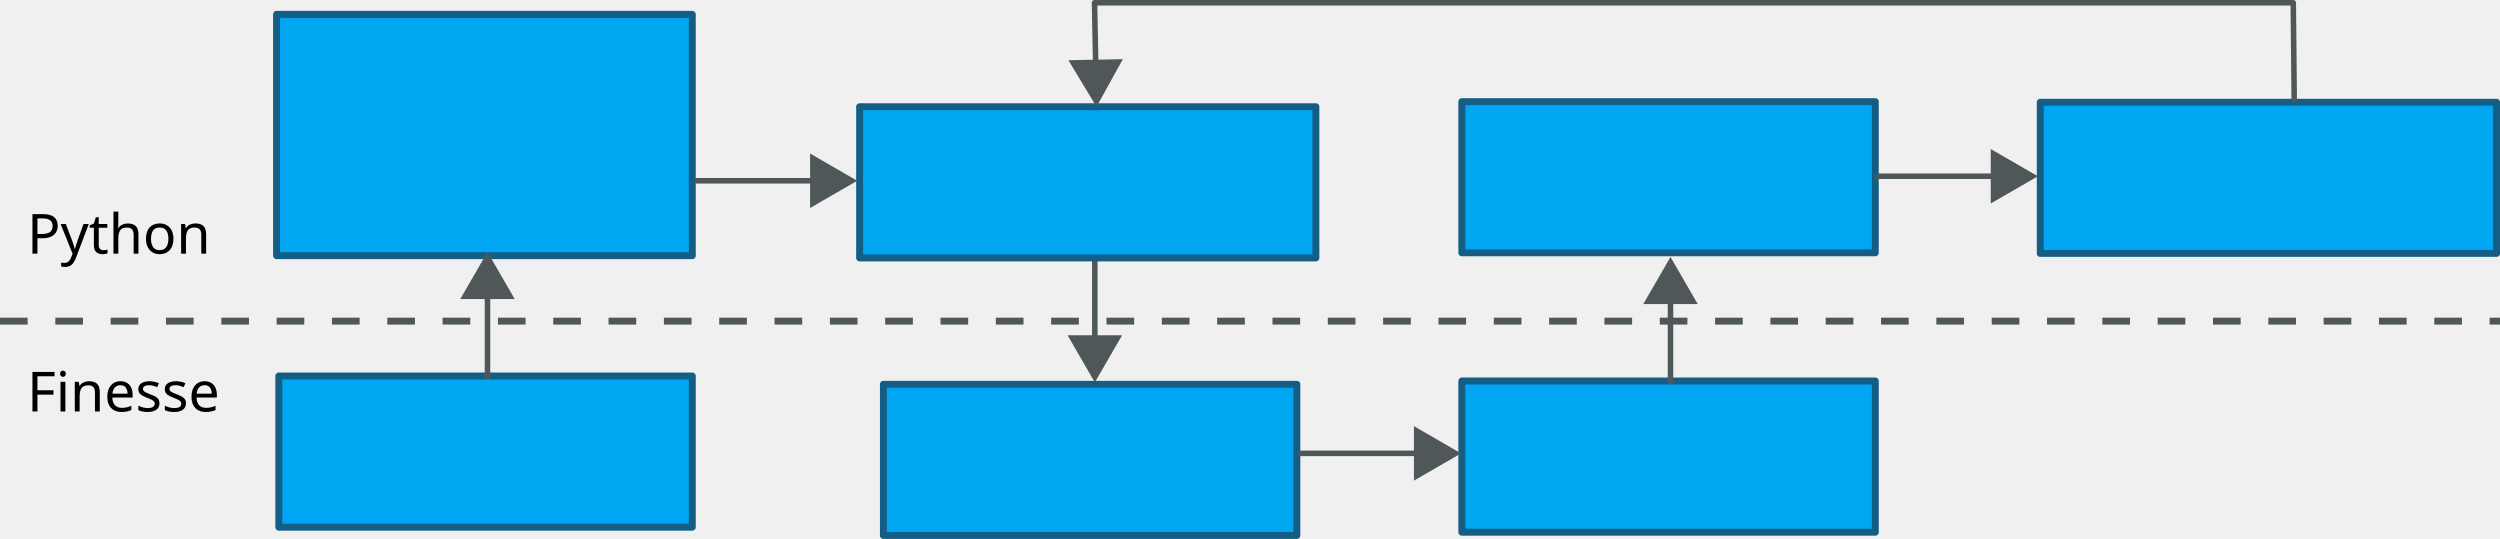
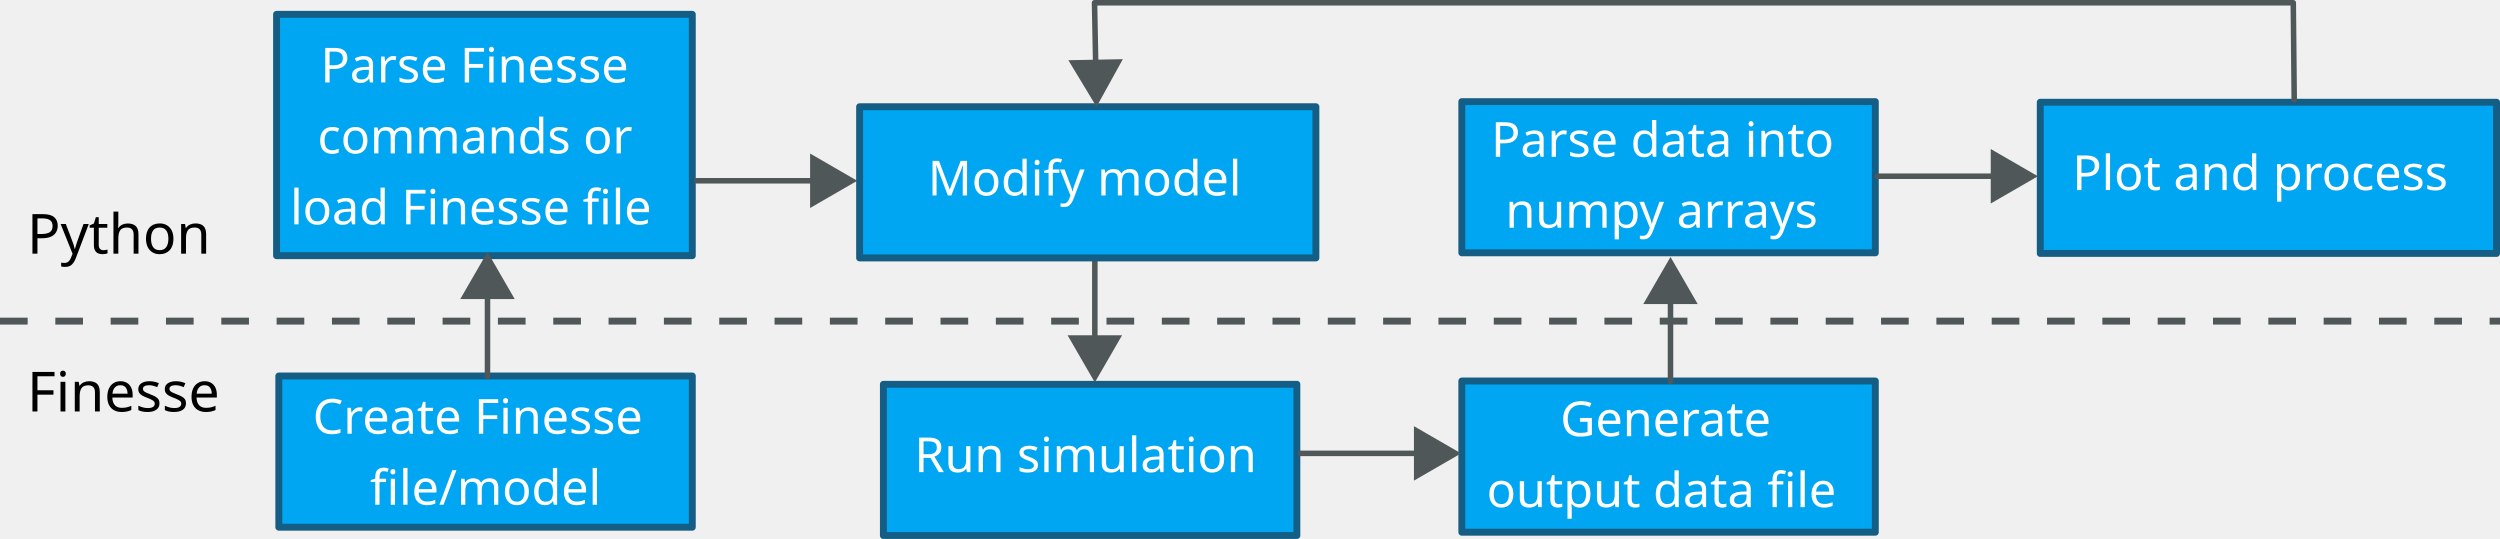
<svg xmlns="http://www.w3.org/2000/svg" width="510.116mm" height="109.973mm" viewBox="0 0 1807.499 389.668" id="svg2" version="1.1">
  <defs id="defs4">
    <marker orient="auto" refY="0" refX="0" id="marker6585" style="overflow:visible">
      <path id="path6587" d="m 5.77,0 -8.65,5 0,-10 8.65,5 z" style="fill:#505759;fill-opacity:1;fill-rule:evenodd;stroke:#505759;stroke-width:1pt;stroke-opacity:1" transform="scale(0.8,0.8)" />
    </marker>
    <marker style="overflow:visible" id="marker6460" refX="0" refY="0" orient="auto">
      <path transform="scale(0.8,0.8)" style="fill:#505759;fill-opacity:1;fill-rule:evenodd;stroke:#505759;stroke-width:1pt;stroke-opacity:1" d="m 5.77,0 -8.65,5 0,-10 8.65,5 z" id="path6462" />
    </marker>
    <marker style="overflow:visible" id="marker5632" refX="0" refY="0" orient="auto">
      <path transform="scale(0.8,0.8)" style="fill:#505759;fill-opacity:1;fill-rule:evenodd;stroke:#505759;stroke-width:1pt;stroke-opacity:1" d="m 5.77,0 -8.65,5 0,-10 8.65,5 z" id="path5634" />
    </marker>
    <marker style="overflow:visible" id="marker5506" refX="0" refY="0" orient="auto">
      <path transform="scale(0.8,0.8)" style="fill:#505759;fill-opacity:1;fill-rule:evenodd;stroke:#505759;stroke-width:1pt;stroke-opacity:1" d="m 5.77,0 -8.65,5 0,-10 8.65,5 z" id="path5508" />
    </marker>
    <marker orient="auto" refY="0" refX="0" id="marker5448" style="overflow:visible">
      <path id="path5450" d="m 5.77,0 -8.65,5 0,-10 8.65,5 z" style="fill:#505759;fill-opacity:1;fill-rule:evenodd;stroke:#505759;stroke-width:1pt;stroke-opacity:1" transform="scale(0.8,0.8)" />
    </marker>
    <marker style="overflow:visible" id="marker5012" refX="0" refY="0" orient="auto">
      <path transform="scale(0.8,0.8)" style="fill:#505759;fill-opacity:1;fill-rule:evenodd;stroke:#505759;stroke-width:1pt;stroke-opacity:1" d="m 5.77,0 -8.65,5 0,-10 8.65,5 z" id="path5014" />
    </marker>
    <marker orient="auto" refY="0" refX="0" id="TriangleOutL" style="overflow:visible">
      <path id="path4362" d="m 5.77,0 -8.65,5 0,-10 8.65,5 z" style="fill:#505759;fill-opacity:1;fill-rule:evenodd;stroke:#505759;stroke-width:1pt;stroke-opacity:1" transform="scale(0.8,0.8)" />
    </marker>
    <marker orient="auto" refY="0" refX="0" id="Arrow2Lend" style="overflow:visible">
      <path id="path4241" style="fill:#505759;fill-opacity:1;fill-rule:evenodd;stroke:#505759;stroke-width:0.625;stroke-linejoin:round;stroke-opacity:1" d="M 8.719,4.034 -2.207,0.016 8.719,-4.002 c -1.745,2.372 -1.735,5.617 -6e-7,8.035 z" transform="matrix(-1.1,0,0,-1.1,-1.1,0)" />
    </marker>
    <marker orient="auto" refY="0" refX="0" id="Arrow1Lend" style="overflow:visible">
      <path id="path4223" d="M 0,0 5,-5 -12.5,0 5,5 0,0 Z" style="fill:#505759;fill-opacity:1;fill-rule:evenodd;stroke:#505759;stroke-width:1pt;stroke-opacity:1" transform="matrix(-0.8,0,0,-0.8,-10,0)" />
    </marker>
  </defs>
  <g id="layer1" transform="translate(-2.303783,-78.37088)">
    <rect style="fill:#00a6f2;fill-opacity:1;stroke:#145d85;stroke-width:5;stroke-linejoin:round;stroke-miterlimit:4;stroke-dasharray:none;stroke-dashoffset:0;stroke-opacity:1" id="rect4140" width="300.571" height="174.484" x="202.257" y="-263.234" transform="scale(1,-1)" />
    <flowRoot xml:space="preserve" id="flowRoot4142" style="font-style:normal;font-variant:normal;font-weight:normal;font-stretch:normal;font-size:40px;line-height:125%;font-family:Charter;-inkscape-font-specification:Charter;letter-spacing:0px;word-spacing:0px;fill:#000000;fill-opacity:1;stroke:none;stroke-width:1px;stroke-linecap:butt;stroke-linejoin:miter;stroke-opacity:1">
      <flowRegion id="flowRegion4144">
        <rect id="rect4146" width="157.809" height="69.113" x="171.632" y="199.962" style="font-style:normal;font-variant:normal;font-weight:normal;font-stretch:normal;font-family:Charter;-inkscape-font-specification:Charter" />
      </flowRegion>
      <flowPara id="flowPara4148" />
    </flowRoot>
    <flowRoot xml:space="preserve" id="flowRoot4150" style="font-style:normal;font-variant:normal;font-weight:normal;font-stretch:normal;font-size:40px;line-height:125%;font-family:Charter;-inkscape-font-specification:Charter;letter-spacing:0px;word-spacing:0px;fill:#000000;fill-opacity:1;stroke:none;stroke-width:1px;stroke-linecap:butt;stroke-linejoin:miter;stroke-opacity:1" transform="translate(-92.15133,2.303783)">
      <flowRegion id="flowRegion4152">
        <rect id="rect4154" width="292.58" height="192.366" x="97.911" y="134.305" style="font-style:normal;font-variant:normal;font-weight:normal;font-stretch:normal;font-family:Charter;-inkscape-font-specification:Charter" />
      </flowRegion>
      <flowPara id="flowPara4156" />
    </flowRoot>
    <text xml:space="preserve" style="font-style:normal;font-weight:normal;font-size:40px;line-height:125%;font-family:sans-serif;letter-spacing:0px;word-spacing:0px;fill:#000000;fill-opacity:1;stroke:none;stroke-width:1px;stroke-linecap:butt;stroke-linejoin:miter;stroke-opacity:1" x="21.886" y="261.747" id="text4158">
      <tspan id="tspan4160" x="21.886" y="261.747" style="font-style:normal;font-variant:normal;font-weight:normal;font-stretch:normal;font-family:charter;-inkscape-font-specification:charter">Python</tspan>
    </text>
    <path style="fill:none;fill-rule:evenodd;stroke:#505759;stroke-width:5;stroke-linecap:butt;stroke-linejoin:miter;stroke-miterlimit:4;stroke-dasharray:20, 20;stroke-dashoffset:0;stroke-opacity:1" d="m 2.304,310.544 1809.412,0" id="path4162" />
    <text id="text4210" y="375.835" x="21.886" style="font-style:normal;font-weight:normal;font-size:40px;line-height:125%;font-family:sans-serif;letter-spacing:0px;word-spacing:0px;fill:#000000;fill-opacity:1;stroke:none;stroke-width:1px;stroke-linecap:butt;stroke-linejoin:miter;stroke-opacity:1" xml:space="preserve">
      <tspan style="font-style:normal;font-variant:normal;font-weight:normal;font-stretch:normal;font-family:charter;-inkscape-font-specification:charter" y="375.835" x="21.886" id="tspan4212">Finesse</tspan>
      <tspan style="font-style:normal;font-variant:normal;font-weight:normal;font-stretch:normal;font-family:charter;-inkscape-font-specification:charter" y="425.835" x="21.886" id="tspan7807" />
    </text>
    <path style="fill:none;fill-rule:evenodd;stroke:#505759;stroke-width:4;stroke-linecap:round;stroke-linejoin:round;stroke-miterlimit:4;stroke-dasharray:none;stroke-opacity:1;marker-end:url(#TriangleOutL)" d="m 506.047,209.064 93.303,0" id="path4214" />
    <flowRoot xml:space="preserve" id="flowRoot4954" style="font-style:normal;font-weight:normal;font-size:40px;line-height:125%;font-family:sans-serif;letter-spacing:0px;word-spacing:0px;fill:#000000;fill-opacity:1;stroke:none;stroke-width:1px;stroke-linecap:butt;stroke-linejoin:miter;stroke-opacity:1">
      <flowRegion id="flowRegion4956">
        <rect id="rect4958" width="89.596" height="89.596" x="211.773" y="162.917" />
      </flowRegion>
      <flowPara id="flowPara4960" />
    </flowRoot>
-     <flowRoot xml:space="preserve" id="flowRoot4962" style="font-style:normal;font-weight:normal;font-size:40px;line-height:125%;font-family:sans-serif;text-align:center;letter-spacing:0px;word-spacing:0px;text-anchor:middle;fill:#ffffff;fill-opacity:1;stroke:none;stroke-width:1px;stroke-linecap:butt;stroke-linejoin:miter;stroke-opacity:1" transform="translate(5.709793,2.323089)">
-       <flowRegion id="flowRegion4964">
-         <rect id="rect4966" width="311.143" height="164.531" x="190.595" y="105.901" style="text-align:center;text-anchor:middle;fill:#ffffff" />
-       </flowRegion>
-       <flowPara id="flowPara4968" style="font-size:35px">Parse Finesse commands or load Finesse file</flowPara>
-     </flowRoot>
+     <text xml:space="preserve" style="font-style:normal;font-weight:normal;font-size:40px;line-height:125%;font-family:sans-serif;text-align:start;letter-spacing:0px;word-spacing:0px;text-anchor:start;fill:#ffffff;fill-opacity:1;stroke:none;stroke-width:1px;stroke-linecap:butt;stroke-linejoin:miter;stroke-opacity:1" x="74.004" y="137.989" id="text8585">
+       <tspan x="234.059" y="137.989" id="tspan8575">
+         <tspan x="234.059" y="137.989" style="font-size:35px;text-align:start;text-anchor:start" id="tspan8573">Parse Finesse </tspan>
+       </tspan>
+       <tspan x="231.872" y="189.288" id="tspan8579">
+         <tspan x="231.872" y="189.288" style="font-size:35px;text-align:start;text-anchor:start" id="tspan8577">commands or </tspan>
+       </tspan>
+       <tspan x="212.116" y="240.587" id="tspan8583">
+         <tspan x="212.116" y="240.587" style="font-size:35px;text-align:start;text-anchor:start" id="tspan8581">load Finesse file</tspan>
+       </tspan>
+     </text>
    <rect transform="scale(1,-1)" y="-459.539" x="203.886" height="109.323" width="298.942" id="rect4994" style="fill:#00a6f2;fill-opacity:1;stroke:#145d85;stroke-width:5;stroke-linejoin:round;stroke-miterlimit:4;stroke-dasharray:none;stroke-dashoffset:0;stroke-opacity:1" />
-     <flowRoot transform="translate(15.62902,256.3052)" style="font-style:normal;font-weight:normal;font-size:40px;line-height:125%;font-family:sans-serif;text-align:center;letter-spacing:0px;word-spacing:0px;text-anchor:middle;fill:#ffffff;fill-opacity:1;stroke:none;stroke-width:1px;stroke-linecap:butt;stroke-linejoin:miter;stroke-opacity:1" id="flowRoot4996" xml:space="preserve">
-       <flowRegion id="flowRegion4998">
-         <rect style="text-align:center;text-anchor:middle;fill:#ffffff" y="105.901" x="190.595" height="182.45" width="289.966" id="rect5000" />
-       </flowRegion>
-       <flowPara id="flowPara5002" style="font-size:35px">Create Finesse file/model</flowPara>
-     </flowRoot>
+     <text xml:space="preserve" style="font-style:normal;font-weight:normal;font-size:40px;line-height:125%;font-family:sans-serif;text-align:start;letter-spacing:0px;word-spacing:0px;text-anchor:start;fill:#ffffff;fill-opacity:1;stroke:none;stroke-width:1px;stroke-linecap:butt;stroke-linejoin:miter;stroke-opacity:1" x="100.989" y="391.971" id="text8559">
+       <tspan x="228.419" y="391.971" id="tspan8553">
+         <tspan x="228.419" y="391.971" style="font-size:35px;text-align:start;text-anchor:start" id="tspan8551">Create Finesse </tspan>
+       </tspan>
+       <tspan x="269.811" y="443.27" id="tspan8557">
+         <tspan x="269.811" y="443.27" style="font-size:35px;text-align:start;text-anchor:start" id="tspan8555">file/model</tspan>
+       </tspan>
+     </text>
    <path id="path5010" d="m 354.755,350.559 0,-67.303" style="fill:none;fill-rule:evenodd;stroke:#505759;stroke-width:4;stroke-linecap:round;stroke-linejoin:round;stroke-miterlimit:4;stroke-dasharray:none;stroke-opacity:1;marker-end:url(#marker5012)" />
    <rect style="fill:#00a6f2;fill-opacity:1;stroke:#145d85;stroke-width:5;stroke-linejoin:round;stroke-miterlimit:4;stroke-dasharray:none;stroke-dashoffset:0;stroke-opacity:1" id="rect5436" width="298.942" height="109.323" x="640.996" y="-465.539" transform="scale(1,-1)" />
-     <flowRoot xml:space="preserve" id="flowRoot5438" style="font-style:normal;font-weight:normal;font-size:40px;line-height:125%;font-family:sans-serif;text-align:center;letter-spacing:0px;word-spacing:0px;text-anchor:middle;fill:#ffffff;fill-opacity:1;stroke:none;stroke-width:1px;stroke-linecap:butt;stroke-linejoin:miter;stroke-opacity:1" transform="translate(452.7391,280.3052)">
-       <flowRegion id="flowRegion5440">
-         <rect id="rect5442" width="289.966" height="182.45" x="190.595" y="105.901" style="text-align:center;text-anchor:middle;fill:#ffffff" />
-       </flowRegion>
-       <flowPara style="font-size:35px" id="flowPara5444">Run simulation</flowPara>
-     </flowRoot>
+     <text xml:space="preserve" style="font-style:normal;font-weight:normal;font-size:40px;line-height:125%;font-family:sans-serif;text-align:start;letter-spacing:0px;word-spacing:0px;text-anchor:start;fill:#ffffff;fill-opacity:1;stroke:none;stroke-width:1px;stroke-linecap:butt;stroke-linejoin:miter;stroke-opacity:1" x="536.236" y="419.721" id="text8565">
+       <tspan x="663.478" y="419.721" id="tspan8563">
+         <tspan x="663.478" y="419.721" style="font-size:35px;text-align:start;text-anchor:start" id="tspan8561">Run simulation</tspan>
+       </tspan>
+     </text>
    <path style="fill:none;fill-rule:evenodd;stroke:#505759;stroke-width:4;stroke-linecap:round;stroke-linejoin:round;stroke-miterlimit:4;stroke-dasharray:none;stroke-opacity:1;marker-end:url(#marker5448)" d="m 793.865,264.824 0,67.303" id="path5446" />
    <rect transform="scale(1,-1)" y="-463.168" x="1059.203" height="109.323" width="298.942" id="rect5494" style="fill:#00a6f2;fill-opacity:1;stroke:#145d85;stroke-width:5;stroke-linejoin:round;stroke-miterlimit:4;stroke-dasharray:none;stroke-dashoffset:0;stroke-opacity:1" />
-     <flowRoot transform="translate(870.9457,259.9342)" style="font-style:normal;font-weight:normal;font-size:40px;line-height:125%;font-family:sans-serif;text-align:center;letter-spacing:0px;word-spacing:0px;text-anchor:middle;fill:#ffffff;fill-opacity:1;stroke:none;stroke-width:1px;stroke-linecap:butt;stroke-linejoin:miter;stroke-opacity:1" id="flowRoot5496" xml:space="preserve">
-       <flowRegion id="flowRegion5498">
-         <rect style="text-align:center;text-anchor:middle;fill:#ffffff" y="105.901" x="190.595" height="182.45" width="289.966" id="rect5500" />
-       </flowRegion>
-       <flowPara id="flowPara5502" style="font-size:35px">Generate output data file</flowPara>
-     </flowRoot>
+     <text xml:space="preserve" style="font-style:normal;font-weight:normal;font-size:40px;line-height:125%;font-family:sans-serif;text-align:start;letter-spacing:0px;word-spacing:0px;text-anchor:start;opacity:1;fill:#ffffff;fill-opacity:1;stroke:none;stroke-width:1px;stroke-linecap:butt;stroke-linejoin:miter;stroke-opacity:1" x="996.347" y="393.725" id="text8533">
+       <tspan x="1130.357" y="393.725" id="tspan8527">
+         <tspan x="1130.357" y="393.725" style="font-size:35px;text-align:start;text-anchor:start" id="tspan8525">Generate </tspan>
+       </tspan>
+       <tspan x="1077.173" y="445.024" id="tspan8531">
+         <tspan x="1077.173" y="445.024" style="font-size:35px;text-align:start;text-anchor:start" id="tspan8529">output data file</tspan>
+       </tspan>
+     </text>
    <path id="path5504" d="m 1210.072,354.188 0,-67.303" style="fill:none;fill-rule:evenodd;stroke:#505759;stroke-width:4;stroke-linecap:round;stroke-linejoin:round;stroke-miterlimit:4;stroke-dasharray:none;stroke-opacity:1;marker-end:url(#marker5506)" />
    <path id="path5630" d="m 942.625,406.175 93.303,0" style="fill:none;fill-rule:evenodd;stroke:#505759;stroke-width:4;stroke-linecap:round;stroke-linejoin:round;stroke-miterlimit:4;stroke-dasharray:none;stroke-opacity:1;marker-end:url(#marker5632)" />
    <rect transform="scale(1,-1)" y="-264.863" x="623.803" height="109.323" width="329.893" id="rect6110" style="fill:#00a6f2;fill-opacity:1;stroke:#145d85;stroke-width:5;stroke-linejoin:round;stroke-miterlimit:4;stroke-dasharray:none;stroke-dashoffset:0;stroke-opacity:1" />
-     <flowRoot transform="translate(447.5454,59.62902)" style="font-style:normal;font-weight:normal;font-size:40px;line-height:125%;font-family:sans-serif;text-align:center;letter-spacing:0px;word-spacing:0px;text-anchor:middle;fill:#ffffff;fill-opacity:1;stroke:none;stroke-width:1px;stroke-linecap:butt;stroke-linejoin:miter;stroke-opacity:1" id="flowRoot6112" xml:space="preserve">
-       <flowRegion id="flowRegion6114">
-         <rect style="text-align:center;text-anchor:middle;fill:#ffffff" y="105.901" x="190.595" height="94.483" width="294.853" id="rect6116" />
-       </flowRegion>
-       <flowPara style="font-size:35px" id="flowPara6118">Modify model, setup simulation</flowPara>
-     </flowRoot>
+     <text xml:space="preserve" style="font-style:normal;font-weight:normal;font-size:40px;line-height:125%;font-family:sans-serif;text-align:start;letter-spacing:0px;word-spacing:0px;text-anchor:start;fill:#ffffff;fill-opacity:1;stroke:none;stroke-width:1px;stroke-linecap:butt;stroke-linejoin:miter;stroke-opacity:1" x="556.796" y="219.67" id="text8571">
+       <tspan x="673.135" y="219.67" id="tspan8569">
+         <tspan x="673.135" y="219.67" style="font-size:35px;text-align:start;text-anchor:start" id="tspan8567">Modify model </tspan>
+       </tspan>
+     </text>
    <rect style="fill:#00a6f2;fill-opacity:1;stroke:#145d85;stroke-width:5;stroke-linejoin:round;stroke-miterlimit:4;stroke-dasharray:none;stroke-dashoffset:0;stroke-opacity:1" id="rect6438" width="298.942" height="109.323" x="1059.203" y="-261.169" transform="scale(1,-1)" />
-     <flowRoot xml:space="preserve" id="flowRoot6440" style="font-style:normal;font-weight:normal;font-size:40px;line-height:125%;font-family:sans-serif;text-align:center;letter-spacing:0px;word-spacing:0px;text-anchor:middle;fill:#ffffff;fill-opacity:1;stroke:none;stroke-width:1px;stroke-linecap:butt;stroke-linejoin:miter;stroke-opacity:1" transform="translate(870.9457,57.93567)">
-       <flowRegion id="flowRegion6442">
-         <rect id="rect6444" width="289.966" height="182.45" x="190.595" y="105.901" style="text-align:center;text-anchor:middle;fill:#ffffff" />
-       </flowRegion>
-       <flowPara style="font-size:35px" id="flowPara6446">Parse data into numpy arrays</flowPara>
-     </flowRoot>
+     <text xml:space="preserve" style="font-style:normal;font-weight:normal;font-size:40px;line-height:125%;font-family:sans-serif;text-align:start;letter-spacing:0px;word-spacing:0px;text-anchor:start;fill:#ffffff;fill-opacity:1;stroke:none;stroke-width:1px;stroke-linecap:butt;stroke-linejoin:miter;stroke-opacity:1" x="950.341" y="191.727" id="text8549">
+       <tspan x="1080.386" y="191.727" id="tspan8543">
+         <tspan x="1080.386" y="191.727" style="font-size:35px;text-align:start;text-anchor:start" id="tspan8541">Parse data into </tspan>
+       </tspan>
+       <tspan x="1090.743" y="243.026" id="tspan8547">
+         <tspan x="1090.743" y="243.026" style="font-size:35px;text-align:start;text-anchor:start" id="tspan8545">numpy arrays</tspan>
+       </tspan>
+     </text>
    <path id="path6448" d="m 1359.654,205.805 93.303,0" style="fill:none;fill-rule:evenodd;stroke:#505759;stroke-width:4;stroke-linecap:round;stroke-linejoin:round;stroke-miterlimit:4;stroke-dasharray:none;stroke-opacity:1;marker-end:url(#marker6460)" />
    <rect style="fill:#00a6f2;fill-opacity:1;stroke:#145d85;stroke-width:5;stroke-linejoin:round;stroke-miterlimit:4;stroke-dasharray:none;stroke-dashoffset:0;stroke-opacity:1" id="rect6450" width="329.893" height="109.323" x="1477.409" y="-261.605" transform="scale(1,-1)" />
-     <flowRoot xml:space="preserve" id="flowRoot6452" style="font-style:normal;font-weight:normal;font-size:40px;line-height:125%;font-family:sans-serif;text-align:center;letter-spacing:0px;word-spacing:0px;text-anchor:middle;fill:#ffffff;fill-opacity:1;stroke:none;stroke-width:1px;stroke-linecap:butt;stroke-linejoin:miter;stroke-opacity:1" transform="translate(1301.152,56.37098)">
-       <flowRegion id="flowRegion6454">
-         <rect id="rect6456" width="294.853" height="94.483" x="190.595" y="105.901" style="text-align:center;text-anchor:middle;fill:#ffffff" />
-       </flowRegion>
-       <flowPara id="flowPara6458" style="font-size:35px">Plot and process output data</flowPara>
-     </flowRoot>
+     <text xml:space="preserve" style="font-style:normal;font-weight:normal;font-size:40px;line-height:50px;font-family:sans-serif;text-align:start;letter-spacing:0px;word-spacing:0px;text-anchor:start;fill:#ffffff;fill-opacity:1;stroke:none;stroke-width:1px;stroke-linecap:butt;stroke-linejoin:miter;stroke-opacity:1" x="1357.956" y="215.777" id="text8539">
+       <tspan x="1500.648" y="215.777" id="tspan8537">
+         <tspan x="1500.648" y="215.777" style="font-size:35px;line-height:50px;text-align:start;text-anchor:start" id="tspan8535">Plot and process </tspan>
+       </tspan>
+     </text>
    <path style="fill:none;fill-rule:evenodd;stroke:#505759;stroke-width:4;stroke-linecap:round;stroke-linejoin:round;stroke-miterlimit:4;stroke-dasharray:none;stroke-opacity:1;marker-end:url(#marker6585)" d="m 1661.023,150.419 -0.68,-70.048 -866.701,0 1.008,52.5" id="path6583" />
  </g>
</svg>
